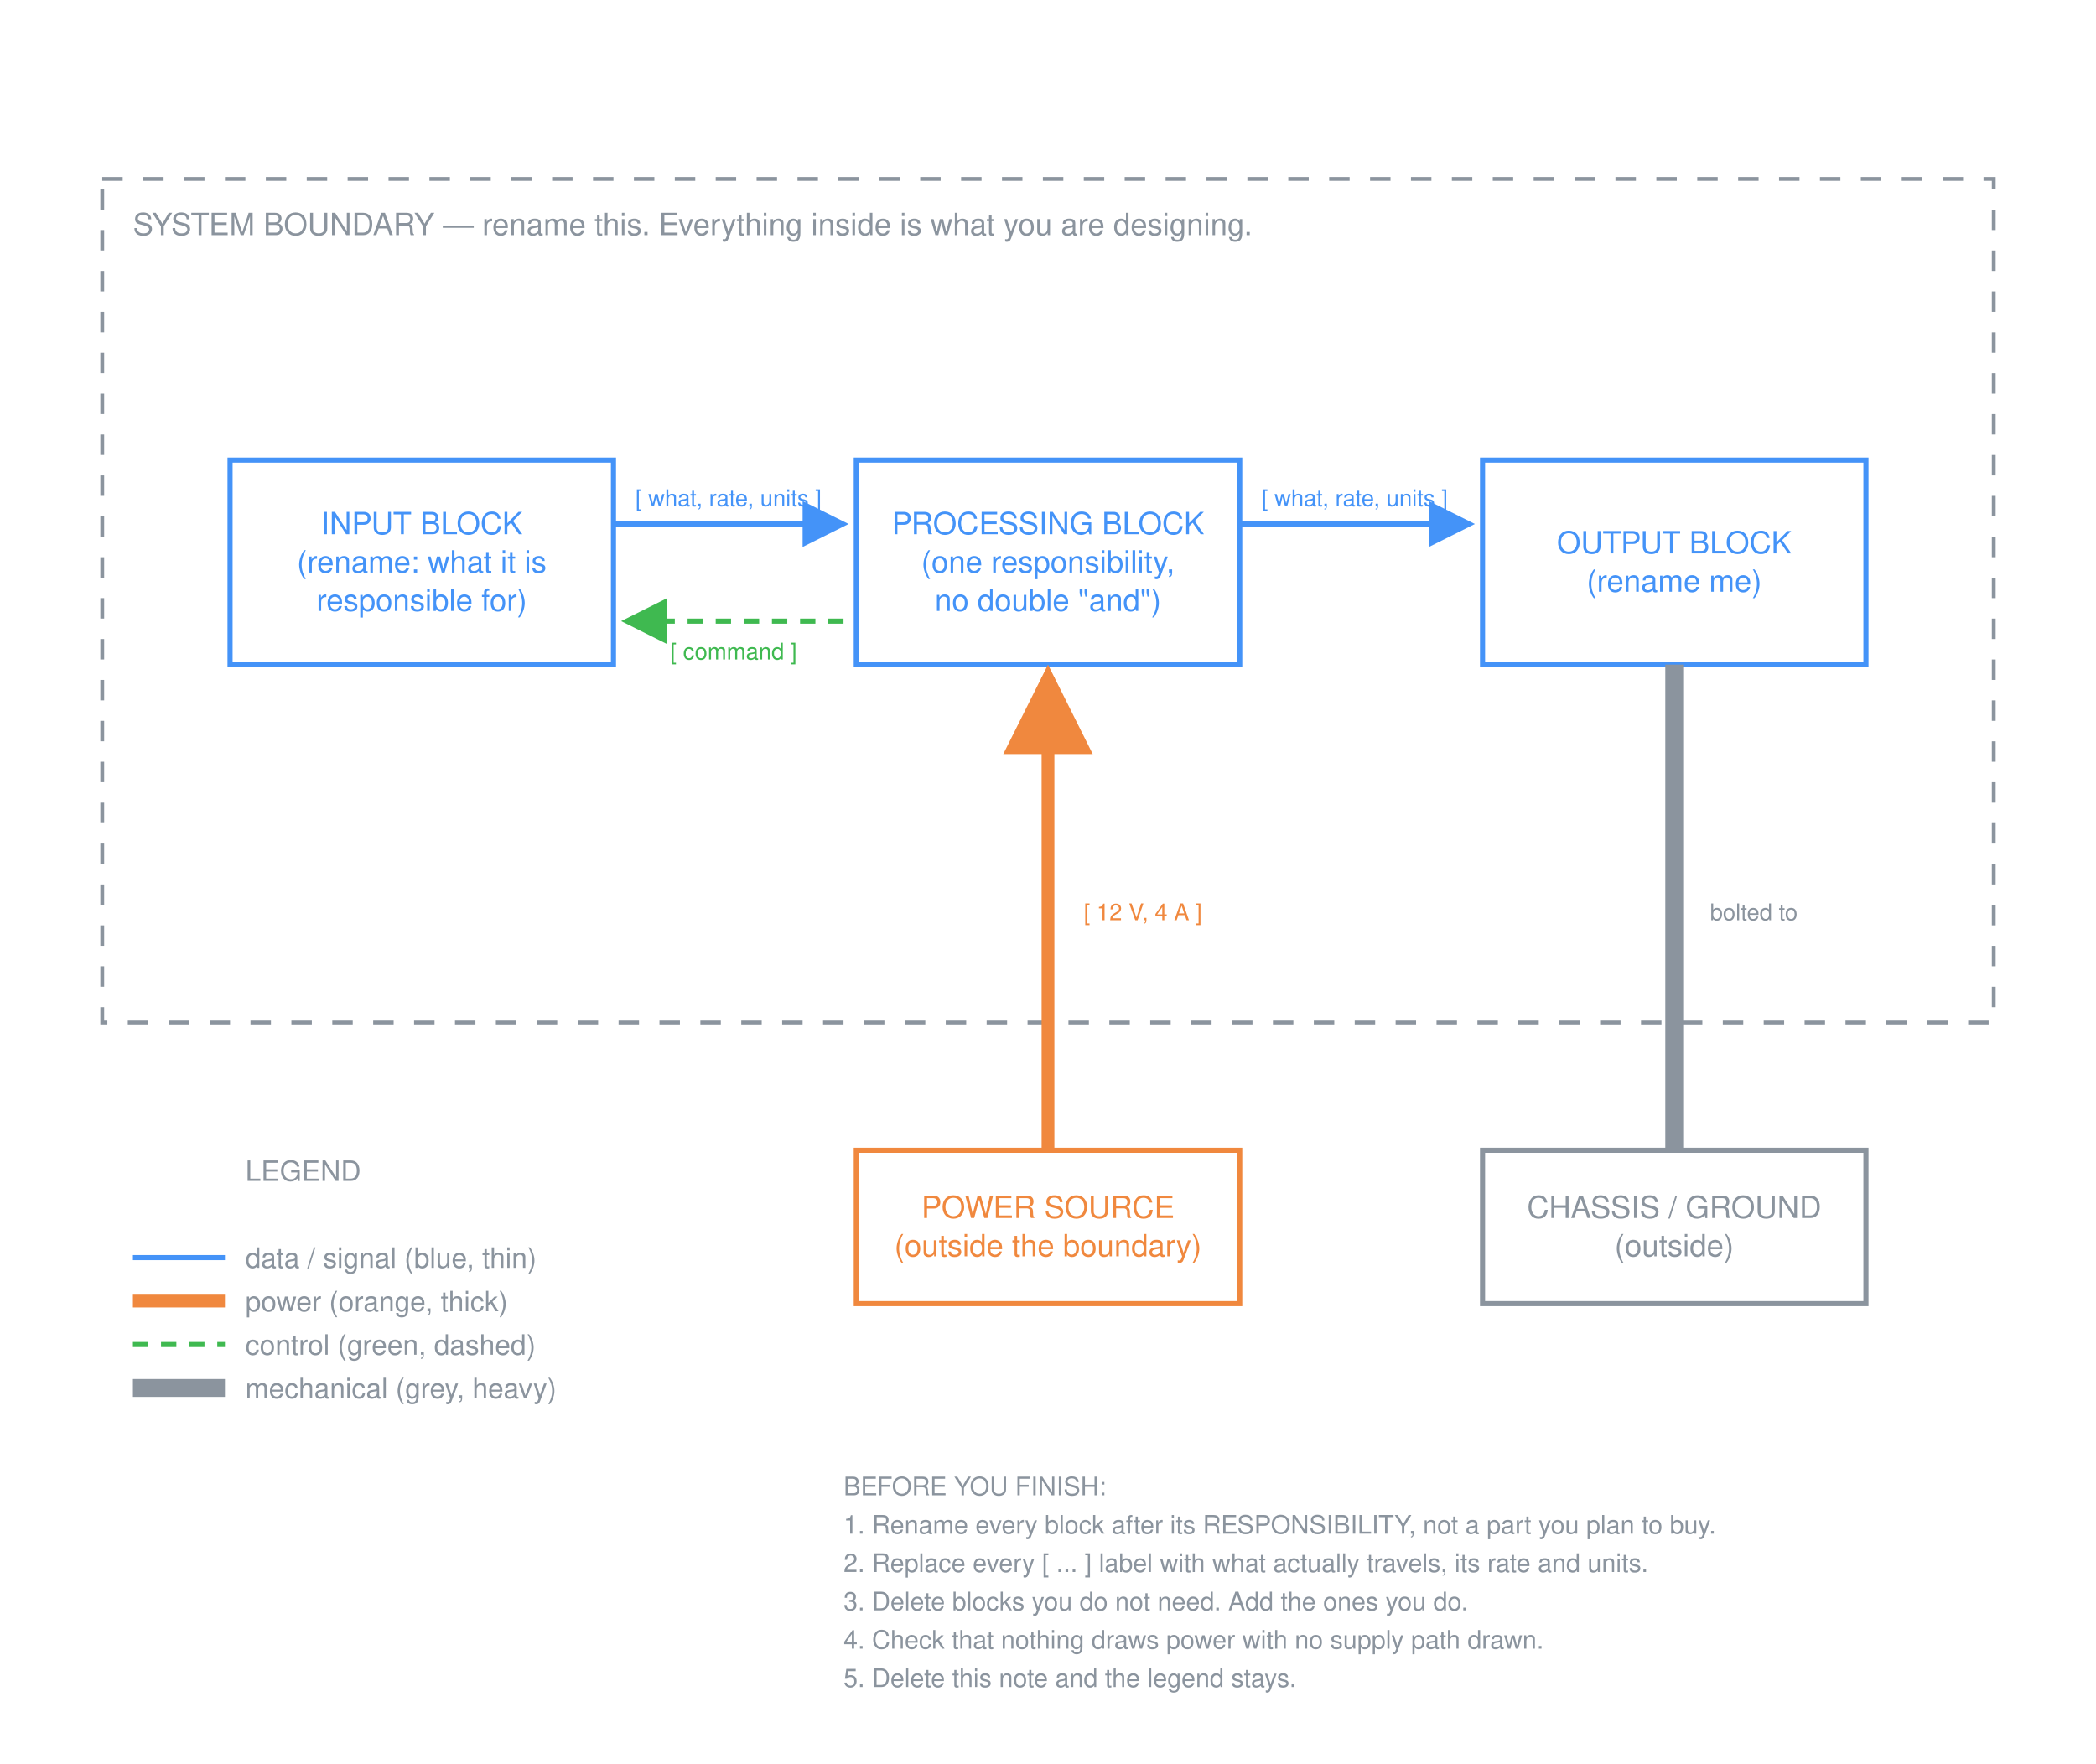
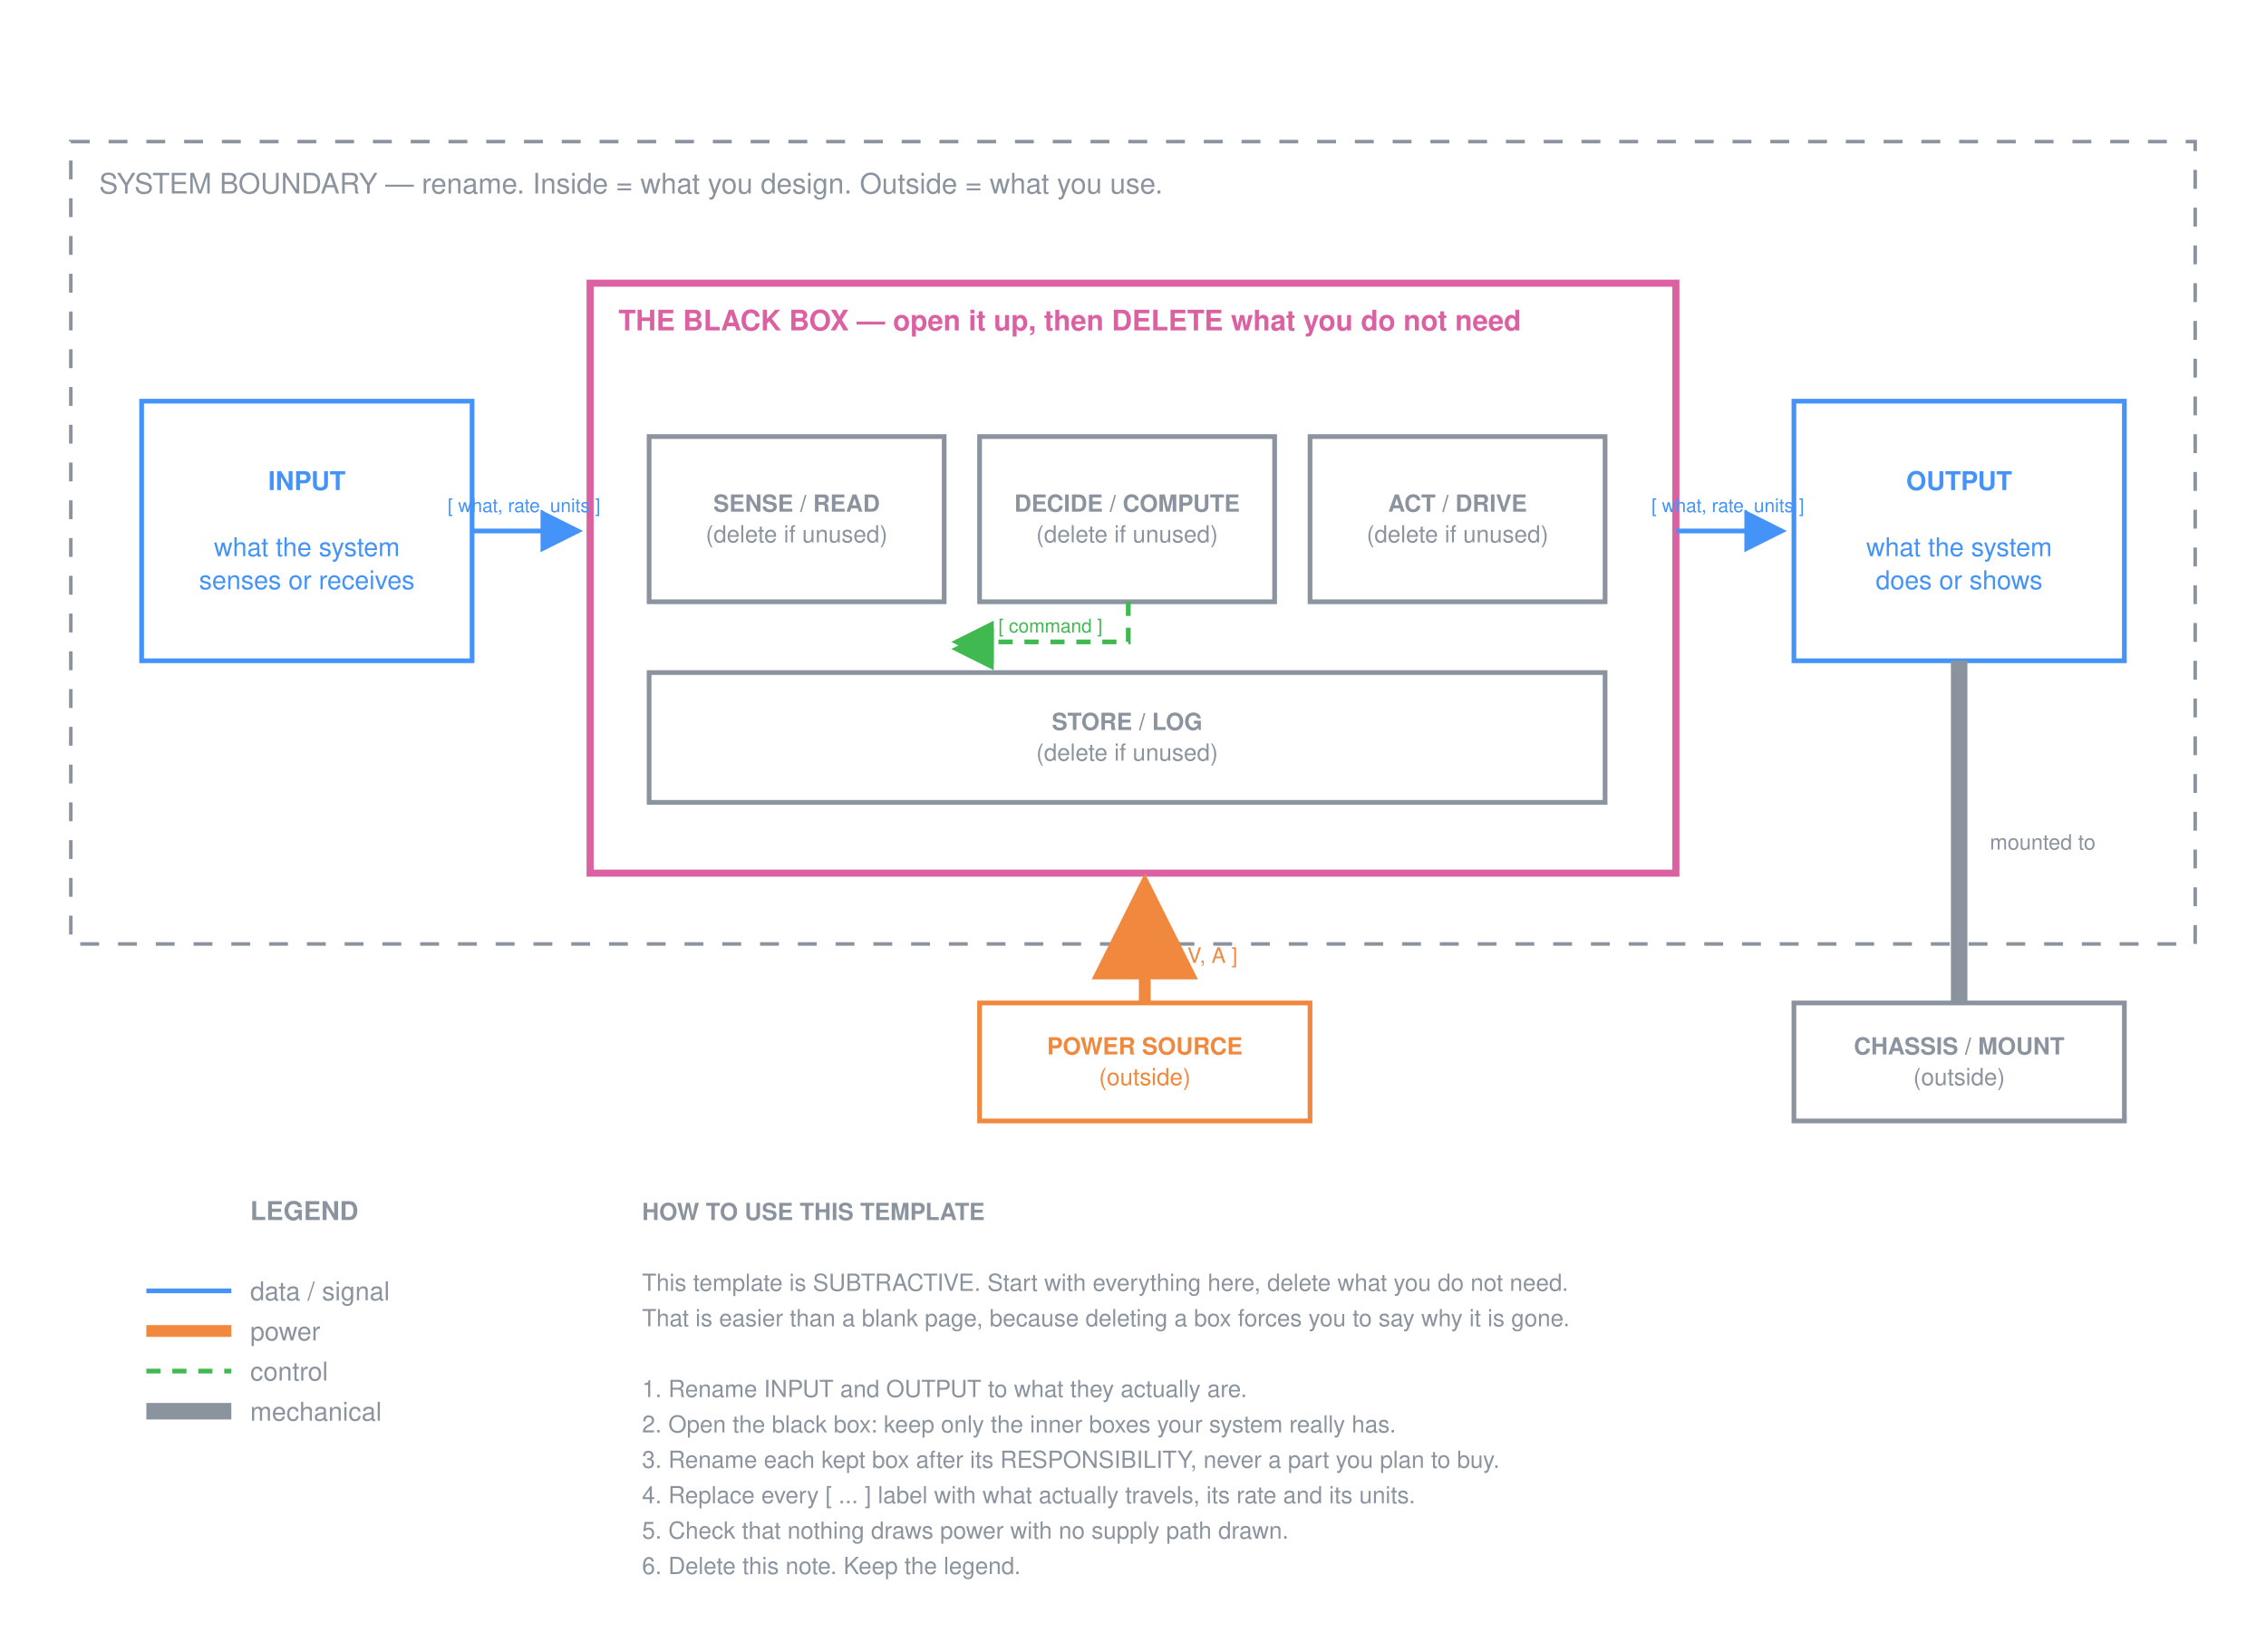
- <svg xmlns="http://www.w3.org/2000/svg" width="820" height="690" viewBox="0 0 820 690" content="&lt;mxfile host=&quot;app.diagrams.net&quot; type=&quot;device&quot;&gt;&lt;diagram id=&quot;starter&quot; name=&quot;Page-1&quot;&gt;&lt;mxGraphModel dx=&quot;1100&quot; dy=&quot;700&quot; grid=&quot;1&quot; gridSize=&quot;10&quot; guides=&quot;1&quot; tooltips=&quot;1&quot; connect=&quot;1&quot; arrows=&quot;1&quot; fold=&quot;1&quot; page=&quot;1&quot; pageScale=&quot;1&quot; pageWidth=&quot;850&quot; pageHeight=&quot;1100&quot; math=&quot;0&quot; shadow=&quot;0&quot;&gt;&lt;root&gt;&lt;mxCell id=&quot;0&quot;/&gt;&lt;mxCell id=&quot;1&quot; parent=&quot;0&quot;/&gt;&lt;mxCell id=&quot;bnd&quot; value=&quot;SYSTEM BOUNDARY &amp;#8212; rename this. Everything inside is what you are designing.&quot; style=&quot;rounded=0;whiteSpace=wrap;html=1;dashed=1;dashPattern=8 8;fillColor=none;strokeColor=#8b949e;fontColor=#8b949e;verticalAlign=top;align=left;spacingLeft=10;spacingTop=6;fontSize=12;&quot; vertex=&quot;1&quot; parent=&quot;1&quot;&gt;&lt;mxGeometry x=&quot;40&quot; y=&quot;70&quot; width=&quot;740&quot; height=&quot;330&quot; as=&quot;geometry&quot;/&gt;&lt;/mxCell&gt;&lt;mxCell id=&quot;inp&quot; value=&quot;INPUT BLOCK&amp;#10;(rename: what it is responsible for)&quot; style=&quot;rounded=0;whiteSpace=wrap;html=1;fillColor=none;strokeWidth=2;strokeColor=#4493f8;fontColor=#4493f8;&quot; vertex=&quot;1&quot; parent=&quot;1&quot;&gt;&lt;mxGeometry x=&quot;90&quot; y=&quot;180&quot; width=&quot;150&quot; height=&quot;80&quot; as=&quot;geometry&quot;/&gt;&lt;/mxCell&gt;&lt;mxCell id=&quot;prc&quot; value=&quot;PROCESSING BLOCK&amp;#10;(one responsibility, no double &amp;quot;and&amp;quot;)&quot; style=&quot;rounded=0;whiteSpace=wrap;html=1;fillColor=none;strokeWidth=2;strokeColor=#4493f8;fontColor=#4493f8;&quot; vertex=&quot;1&quot; parent=&quot;1&quot;&gt;&lt;mxGeometry x=&quot;335&quot; y=&quot;180&quot; width=&quot;150&quot; height=&quot;80&quot; as=&quot;geometry&quot;/&gt;&lt;/mxCell&gt;&lt;mxCell id=&quot;out&quot; value=&quot;OUTPUT BLOCK&amp;#10;(rename me)&quot; style=&quot;rounded=0;whiteSpace=wrap;html=1;fillColor=none;strokeWidth=2;strokeColor=#4493f8;fontColor=#4493f8;&quot; vertex=&quot;1&quot; parent=&quot;1&quot;&gt;&lt;mxGeometry x=&quot;580&quot; y=&quot;180&quot; width=&quot;150&quot; height=&quot;80&quot; as=&quot;geometry&quot;/&gt;&lt;/mxCell&gt;&lt;mxCell id=&quot;pwr&quot; value=&quot;POWER SOURCE&amp;#10;(outside the boundary)&quot; style=&quot;rounded=0;whiteSpace=wrap;html=1;fillColor=none;strokeWidth=2;strokeColor=#f0883e;fontColor=#f0883e;&quot; vertex=&quot;1&quot; parent=&quot;1&quot;&gt;&lt;mxGeometry x=&quot;335&quot; y=&quot;450&quot; width=&quot;150&quot; height=&quot;60&quot; as=&quot;geometry&quot;/&gt;&lt;/mxCell&gt;&lt;mxCell id=&quot;chs&quot; value=&quot;CHASSIS / GROUND&amp;#10;(outside)&quot; style=&quot;rounded=0;whiteSpace=wrap;html=1;fillColor=none;strokeWidth=2;strokeColor=#8b949e;fontColor=#8b949e;&quot; vertex=&quot;1&quot; parent=&quot;1&quot;&gt;&lt;mxGeometry x=&quot;580&quot; y=&quot;450&quot; width=&quot;150&quot; height=&quot;60&quot; as=&quot;geometry&quot;/&gt;&lt;/mxCell&gt;&lt;mxCell id=&quot;e1&quot; value=&quot;[ what, rate, units ]&quot; style=&quot;edgeStyle=orthogonalEdgeStyle;html=1;strokeColor=#4493f8;strokeWidth=2;fontColor=#4493f8;fontSize=10;&quot; edge=&quot;1&quot; parent=&quot;1&quot; source=&quot;inp&quot; target=&quot;prc&quot;&gt;&lt;mxGeometry relative=&quot;1&quot; as=&quot;geometry&quot;/&gt;&lt;/mxCell&gt;&lt;mxCell id=&quot;e2&quot; value=&quot;[ what, rate, units ]&quot; style=&quot;edgeStyle=orthogonalEdgeStyle;html=1;strokeColor=#4493f8;strokeWidth=2;fontColor=#4493f8;fontSize=10;&quot; edge=&quot;1&quot; parent=&quot;1&quot; source=&quot;prc&quot; target=&quot;out&quot;&gt;&lt;mxGeometry relative=&quot;1&quot; as=&quot;geometry&quot;/&gt;&lt;/mxCell&gt;&lt;mxCell id=&quot;e3&quot; value=&quot;[ command ]&quot; style=&quot;edgeStyle=orthogonalEdgeStyle;html=1;strokeColor=#3fb950;strokeWidth=2;dashed=1;fontColor=#3fb950;fontSize=10;&quot; edge=&quot;1&quot; parent=&quot;1&quot; source=&quot;prc&quot; target=&quot;inp&quot;&gt;&lt;mxGeometry relative=&quot;1&quot; as=&quot;geometry&quot;/&gt;&lt;/mxCell&gt;&lt;mxCell id=&quot;e4&quot; value=&quot;[ 12 V, 4 A ]&quot; style=&quot;edgeStyle=orthogonalEdgeStyle;html=1;strokeColor=#f0883e;strokeWidth=5;fontColor=#f0883e;fontSize=10;&quot; edge=&quot;1&quot; parent=&quot;1&quot; source=&quot;pwr&quot; target=&quot;prc&quot;&gt;&lt;mxGeometry relative=&quot;1&quot; as=&quot;geometry&quot;/&gt;&lt;/mxCell&gt;&lt;mxCell id=&quot;e5&quot; value=&quot;bolted to&quot; style=&quot;edgeStyle=orthogonalEdgeStyle;html=1;strokeColor=#8b949e;strokeWidth=7;endArrow=none;fontColor=#8b949e;fontSize=10;&quot; edge=&quot;1&quot; parent=&quot;1&quot; source=&quot;out&quot; target=&quot;chs&quot;&gt;&lt;mxGeometry relative=&quot;1&quot; as=&quot;geometry&quot;/&gt;&lt;/mxCell&gt;&lt;mxCell id=&quot;lgd&quot; value=&quot;LEGEND&amp;#10;&amp;#10;&amp;#8212;&amp;#8212;  data / signal  (blue, thin)&amp;#10;&amp;#9608;&amp;#9608;&amp;#9608;  power  (orange, thick)&amp;#10;- - -  control  (green, dashed)&amp;#10;&amp;#9644;&amp;#9644;&amp;#9644;  mechanical  (grey, heavy)&quot; style=&quot;text;html=1;align=left;verticalAlign=top;fontColor=#8b949e;fontSize=11;&quot; vertex=&quot;1&quot; parent=&quot;1&quot;&gt;&lt;mxGeometry x=&quot;50&quot; y=&quot;450&quot; width=&quot;240&quot; height=&quot;110&quot; as=&quot;geometry&quot;/&gt;&lt;/mxCell&gt;&lt;mxCell id=&quot;todo&quot; value=&quot;BEFORE YOU FINISH:&amp;#10;1. Rename every block after its RESPONSIBILITY, not a part.&amp;#10;2. Replace every [ ... ] label with what actually travels.&amp;#10;3. Delete blocks you do not need. Add the ones you do.&amp;#10;4. Check nothing draws power with no supply path.&amp;#10;5. Delete this note.&quot; style=&quot;text;html=1;align=left;verticalAlign=top;fontColor=#8b949e;fontSize=11;&quot; vertex=&quot;1&quot; parent=&quot;1&quot;&gt;&lt;mxGeometry x=&quot;330&quot; y=&quot;530&quot; width=&quot;450&quot; height=&quot;90&quot; as=&quot;geometry&quot;/&gt;&lt;/mxCell&gt;&lt;/root&gt;&lt;/mxGraphModel&gt;&lt;/diagram&gt;&lt;/mxfile&gt;">
+ <svg xmlns="http://www.w3.org/2000/svg" width="960" height="700" viewBox="0 0 960 700" content="&lt;mxfile host=&quot;app.diagrams.net&quot; type=&quot;device&quot;&gt;&lt;diagram id=&quot;starter&quot; name=&quot;Starter&quot;&gt;&lt;mxGraphModel dx=&quot;1200&quot; dy=&quot;760&quot; grid=&quot;1&quot; gridSize=&quot;10&quot; guides=&quot;1&quot; tooltips=&quot;1&quot; connect=&quot;1&quot; arrows=&quot;1&quot; fold=&quot;1&quot; page=&quot;1&quot; pageScale=&quot;1&quot; pageWidth=&quot;1169&quot; pageHeight=&quot;826&quot; math=&quot;0&quot; shadow=&quot;0&quot;&gt;&lt;root&gt;&lt;mxCell id=&quot;0&quot;/&gt;&lt;mxCell id=&quot;1&quot; parent=&quot;0&quot;/&gt;&lt;mxCell id=&quot;bnd&quot; value=&quot;SYSTEM BOUNDARY &amp;#8212; rename. Inside = what you design. Outside = what you use.&quot; style=&quot;rounded=0;whiteSpace=wrap;html=1;dashed=1;dashPattern=8 8;fillColor=none;strokeColor=#8b949e;fontColor=#8b949e;verticalAlign=top;align=left;spacingLeft=10;spacingTop=6;fontSize=12;&quot; vertex=&quot;1&quot; parent=&quot;1&quot;&gt;&lt;mxGeometry x=&quot;30&quot; y=&quot;60&quot; width=&quot;900&quot; height=&quot;340&quot; as=&quot;geometry&quot;/&gt;&lt;/mxCell&gt;&lt;mxCell id=&quot;in&quot; value=&quot;INPUT&amp;#10;&amp;#10;what the system&amp;#10;senses or receives&quot; style=&quot;rounded=0;whiteSpace=wrap;html=1;fillColor=none;strokeWidth=2;strokeColor=#4493f8;fontColor=#4493f8;&quot; vertex=&quot;1&quot; parent=&quot;1&quot;&gt;&lt;mxGeometry x=&quot;60&quot; y=&quot;170&quot; width=&quot;140&quot; height=&quot;110&quot; as=&quot;geometry&quot;/&gt;&lt;/mxCell&gt;&lt;mxCell id=&quot;bb&quot; value=&quot;THE BLACK BOX &amp;#8212; open it up, then DELETE what you do not need&quot; style=&quot;rounded=0;whiteSpace=wrap;html=1;fillColor=none;strokeWidth=3;strokeColor=#db61a2;fontColor=#db61a2;verticalAlign=top;align=left;spacingLeft=10;spacingTop=6;fontSize=12;&quot; vertex=&quot;1&quot; parent=&quot;1&quot;&gt;&lt;mxGeometry x=&quot;250&quot; y=&quot;120&quot; width=&quot;460&quot; height=&quot;250&quot; as=&quot;geometry&quot;/&gt;&lt;/mxCell&gt;&lt;mxCell id=&quot;out&quot; value=&quot;OUTPUT&amp;#10;&amp;#10;what the system&amp;#10;does or shows&quot; style=&quot;rounded=0;whiteSpace=wrap;html=1;fillColor=none;strokeWidth=2;strokeColor=#4493f8;fontColor=#4493f8;&quot; vertex=&quot;1&quot; parent=&quot;1&quot;&gt;&lt;mxGeometry x=&quot;760&quot; y=&quot;170&quot; width=&quot;140&quot; height=&quot;110&quot; as=&quot;geometry&quot;/&gt;&lt;/mxCell&gt;&lt;mxCell id=&quot;s1&quot; value=&quot;SENSE / READ&amp;#10;(delete if unused)&quot; style=&quot;rounded=0;whiteSpace=wrap;html=1;fillColor=none;strokeWidth=2;strokeColor=#8b949e;fontColor=#8b949e;&quot; vertex=&quot;1&quot; parent=&quot;1&quot;&gt;&lt;mxGeometry x=&quot;275&quot; y=&quot;185&quot; width=&quot;125&quot; height=&quot;70&quot; as=&quot;geometry&quot;/&gt;&lt;/mxCell&gt;&lt;mxCell id=&quot;s2&quot; value=&quot;DECIDE / COMPUTE&amp;#10;(delete if unused)&quot; style=&quot;rounded=0;whiteSpace=wrap;html=1;fillColor=none;strokeWidth=2;strokeColor=#8b949e;fontColor=#8b949e;&quot; vertex=&quot;1&quot; parent=&quot;1&quot;&gt;&lt;mxGeometry x=&quot;415&quot; y=&quot;185&quot; width=&quot;125&quot; height=&quot;70&quot; as=&quot;geometry&quot;/&gt;&lt;/mxCell&gt;&lt;mxCell id=&quot;s3&quot; value=&quot;ACT / DRIVE&amp;#10;(delete if unused)&quot; style=&quot;rounded=0;whiteSpace=wrap;html=1;fillColor=none;strokeWidth=2;strokeColor=#8b949e;fontColor=#8b949e;&quot; vertex=&quot;1&quot; parent=&quot;1&quot;&gt;&lt;mxGeometry x=&quot;555&quot; y=&quot;185&quot; width=&quot;125&quot; height=&quot;70&quot; as=&quot;geometry&quot;/&gt;&lt;/mxCell&gt;&lt;mxCell id=&quot;s4&quot; value=&quot;STORE / LOG  (delete if unused)&quot; style=&quot;rounded=0;whiteSpace=wrap;html=1;fillColor=none;strokeWidth=2;strokeColor=#8b949e;fontColor=#8b949e;&quot; vertex=&quot;1&quot; parent=&quot;1&quot;&gt;&lt;mxGeometry x=&quot;275&quot; y=&quot;285&quot; width=&quot;405&quot; height=&quot;55&quot; as=&quot;geometry&quot;/&gt;&lt;/mxCell&gt;&lt;mxCell id=&quot;pwr&quot; value=&quot;POWER SOURCE&amp;#10;(outside)&quot; style=&quot;rounded=0;whiteSpace=wrap;html=1;fillColor=none;strokeWidth=2;strokeColor=#f0883e;fontColor=#f0883e;&quot; vertex=&quot;1&quot; parent=&quot;1&quot;&gt;&lt;mxGeometry x=&quot;415&quot; y=&quot;425&quot; width=&quot;140&quot; height=&quot;50&quot; as=&quot;geometry&quot;/&gt;&lt;/mxCell&gt;&lt;mxCell id=&quot;chs&quot; value=&quot;CHASSIS / MOUNT&amp;#10;(outside)&quot; style=&quot;rounded=0;whiteSpace=wrap;html=1;fillColor=none;strokeWidth=2;strokeColor=#8b949e;fontColor=#8b949e;&quot; vertex=&quot;1&quot; parent=&quot;1&quot;&gt;&lt;mxGeometry x=&quot;760&quot; y=&quot;425&quot; width=&quot;140&quot; height=&quot;50&quot; as=&quot;geometry&quot;/&gt;&lt;/mxCell&gt;&lt;mxCell id=&quot;e1&quot; value=&quot;[ what, rate, units ]&quot; style=&quot;edgeStyle=orthogonalEdgeStyle;html=1;strokeColor=#4493f8;strokeWidth=2;dashed=0;fontColor=#4493f8;fontSize=10;&quot; edge=&quot;1&quot; parent=&quot;1&quot; source=&quot;in&quot; target=&quot;bb&quot;&gt;&lt;mxGeometry relative=&quot;1&quot; as=&quot;geometry&quot;/&gt;&lt;/mxCell&gt;&lt;mxCell id=&quot;e2&quot; value=&quot;[ what, rate, units ]&quot; style=&quot;edgeStyle=orthogonalEdgeStyle;html=1;strokeColor=#4493f8;strokeWidth=2;dashed=0;fontColor=#4493f8;fontSize=10;&quot; edge=&quot;1&quot; parent=&quot;1&quot; source=&quot;bb&quot; target=&quot;out&quot;&gt;&lt;mxGeometry relative=&quot;1&quot; as=&quot;geometry&quot;/&gt;&lt;/mxCell&gt;&lt;mxCell id=&quot;e3&quot; value=&quot;[ command ]&quot; style=&quot;edgeStyle=orthogonalEdgeStyle;html=1;strokeColor=#3fb950;strokeWidth=2;dashed=1;fontColor=#3fb950;fontSize=10;&quot; edge=&quot;1&quot; parent=&quot;1&quot; source=&quot;s2&quot; target=&quot;s1&quot;&gt;&lt;mxGeometry relative=&quot;1&quot; as=&quot;geometry&quot;/&gt;&lt;/mxCell&gt;&lt;mxCell id=&quot;e4&quot; value=&quot;[ V, A ]&quot; style=&quot;edgeStyle=orthogonalEdgeStyle;html=1;strokeColor=#f0883e;strokeWidth=5;dashed=0;fontColor=#f0883e;fontSize=10;&quot; edge=&quot;1&quot; parent=&quot;1&quot; source=&quot;pwr&quot; target=&quot;bb&quot;&gt;&lt;mxGeometry relative=&quot;1&quot; as=&quot;geometry&quot;/&gt;&lt;/mxCell&gt;&lt;mxCell id=&quot;e5&quot; value=&quot;mounted to&quot; style=&quot;edgeStyle=orthogonalEdgeStyle;html=1;strokeColor=#8b949e;strokeWidth=7;dashed=0;fontColor=#8b949e;fontSize=10;endArrow=none;&quot; edge=&quot;1&quot; parent=&quot;1&quot; source=&quot;out&quot; target=&quot;chs&quot;&gt;&lt;mxGeometry relative=&quot;1&quot; as=&quot;geometry&quot;/&gt;&lt;/mxCell&gt;&lt;mxCell id=&quot;lgd&quot; value=&quot;LEGEND&amp;#10;&amp;#10;&amp;#8212;&amp;#8212; data / signal&amp;#10;&amp;#9608;&amp;#9608;&amp;#9608; power&amp;#10;- - - control&amp;#10;&amp;#9644;&amp;#9644;&amp;#9644; mechanical&quot; style=&quot;text;html=1;align=left;verticalAlign=top;fontColor=#8b949e;fontSize=11;&quot; vertex=&quot;1&quot; parent=&quot;1&quot;&gt;&lt;mxGeometry x=&quot;60&quot; y=&quot;505&quot; width=&quot;180&quot; height=&quot;110&quot; as=&quot;geometry&quot;/&gt;&lt;/mxCell&gt;&lt;mxCell id=&quot;how&quot; value=&quot;HOW TO USE THIS TEMPLATE&amp;#10;&amp;#10;This template is SUBTRACTIVE. Start with everything, delete what you do not need.&amp;#10;That is easier than starting blank, because deleting a box forces you to say why.&amp;#10;&amp;#10;1. Rename INPUT and OUTPUT to what they actually are.&amp;#10;2. Open the black box: keep only the inner boxes your system really has.&amp;#10;3. Rename each kept box after its RESPONSIBILITY, never a part you plan to buy.&amp;#10;4. Replace every [ ... ] label with what actually travels, its rate and units.&amp;#10;5. Check nothing draws power with no supply path drawn.&amp;#10;6. Delete this note. Keep the legend.&quot; style=&quot;text;html=1;align=left;verticalAlign=top;fontColor=#8b949e;fontSize=11;&quot; vertex=&quot;1&quot; parent=&quot;1&quot;&gt;&lt;mxGeometry x=&quot;270&quot; y=&quot;505&quot; width=&quot;640&quot; height=&quot;180&quot; as=&quot;geometry&quot;/&gt;&lt;/mxCell&gt;&lt;/root&gt;&lt;/mxGraphModel&gt;&lt;/diagram&gt;&lt;/mxfile&gt;">
  <style>text{white-space:pre}</style>
-   <rect x="40" y="70" width="740" height="330" fill="none" stroke="#8b949e" stroke-width="1.5" stroke-dasharray="8 8" />
-   <text x="52" y="92" font-family="Helvetica,Arial,sans-serif" font-size="12" fill="#8b949e" text-anchor="start">SYSTEM BOUNDARY — rename this. Everything inside is what you are designing.</text>
-   <rect x="90" y="180" width="150" height="80" fill="none" stroke="#4493f8" stroke-width="2" />
-   <text x="165.0" y="209.0" font-family="Helvetica,Arial,sans-serif" font-size="12" fill="#4493f8" text-anchor="middle">INPUT BLOCK</text>
-   <text x="165.0" y="224.0" font-family="Helvetica,Arial,sans-serif" font-size="12" fill="#4493f8" text-anchor="middle">(rename: what it is</text>
-   <text x="165.0" y="239.0" font-family="Helvetica,Arial,sans-serif" font-size="12" fill="#4493f8" text-anchor="middle">responsible for)</text>
-   <rect x="335" y="180" width="150" height="80" fill="none" stroke="#4493f8" stroke-width="2" />
-   <text x="410.0" y="209.0" font-family="Helvetica,Arial,sans-serif" font-size="12" fill="#4493f8" text-anchor="middle">PROCESSING BLOCK</text>
-   <text x="410.0" y="224.0" font-family="Helvetica,Arial,sans-serif" font-size="12" fill="#4493f8" text-anchor="middle">(one responsibility,</text>
-   <text x="410.0" y="239.0" font-family="Helvetica,Arial,sans-serif" font-size="12" fill="#4493f8" text-anchor="middle">no double "and")</text>
-   <rect x="580" y="180" width="150" height="80" fill="none" stroke="#4493f8" stroke-width="2" />
-   <text x="655.0" y="216.5" font-family="Helvetica,Arial,sans-serif" font-size="12" fill="#4493f8" text-anchor="middle">OUTPUT BLOCK</text>
-   <text x="655.0" y="231.5" font-family="Helvetica,Arial,sans-serif" font-size="12" fill="#4493f8" text-anchor="middle">(rename me)</text>
-   <rect x="335" y="450" width="150" height="60" fill="none" stroke="#f0883e" stroke-width="2" />
-   <text x="410.0" y="476.5" font-family="Helvetica,Arial,sans-serif" font-size="12" fill="#f0883e" text-anchor="middle">POWER SOURCE</text>
-   <text x="410.0" y="491.5" font-family="Helvetica,Arial,sans-serif" font-size="12" fill="#f0883e" text-anchor="middle">(outside the boundary)</text>
-   <rect x="580" y="450" width="150" height="60" fill="none" stroke="#8b949e" stroke-width="2" />
-   <text x="655.0" y="476.5" font-family="Helvetica,Arial,sans-serif" font-size="12" fill="#8b949e" text-anchor="middle">CHASSIS / GROUND</text>
-   <text x="655.0" y="491.5" font-family="Helvetica,Arial,sans-serif" font-size="12" fill="#8b949e" text-anchor="middle">(outside)</text>
+   <rect x="30" y="60" width="900" height="340" fill="none" stroke="#8b949e" stroke-width="1.5" stroke-dasharray="8 8" />
+   <text x="42" y="82" font-family="Helvetica,Arial,sans-serif" font-size="12" fill="#8b949e" text-anchor="start" font-weight="normal">SYSTEM BOUNDARY — rename. Inside = what you design. Outside = what you use.</text>
+   <rect x="60" y="170" width="140" height="110" fill="none" stroke="#4493f8" stroke-width="2" />
+   <text x="130.0" y="207.667" font-family="Helvetica,Arial,sans-serif" font-size="11" fill="#4493f8" text-anchor="middle" font-weight="bold">INPUT</text>
+   <text x="130.0" y="221.667" font-family="Helvetica,Arial,sans-serif" font-size="11" fill="#4493f8" text-anchor="middle" font-weight="normal" />
+   <text x="130.0" y="235.667" font-family="Helvetica,Arial,sans-serif" font-size="11" fill="#4493f8" text-anchor="middle" font-weight="normal">what the system</text>
+   <text x="130.0" y="249.667" font-family="Helvetica,Arial,sans-serif" font-size="11" fill="#4493f8" text-anchor="middle" font-weight="normal">senses or receives</text>
+   <rect x="760" y="170" width="140" height="110" fill="none" stroke="#4493f8" stroke-width="2" />
+   <text x="830.0" y="207.667" font-family="Helvetica,Arial,sans-serif" font-size="11" fill="#4493f8" text-anchor="middle" font-weight="bold">OUTPUT</text>
+   <text x="830.0" y="221.667" font-family="Helvetica,Arial,sans-serif" font-size="11" fill="#4493f8" text-anchor="middle" font-weight="normal" />
+   <text x="830.0" y="235.667" font-family="Helvetica,Arial,sans-serif" font-size="11" fill="#4493f8" text-anchor="middle" font-weight="normal">what the system</text>
+   <text x="830.0" y="249.667" font-family="Helvetica,Arial,sans-serif" font-size="11" fill="#4493f8" text-anchor="middle" font-weight="normal">does or shows</text>
+   <rect x="250" y="120" width="460" height="250" fill="none" stroke="#db61a2" stroke-width="3" />
+   <text x="262" y="140" font-family="Helvetica,Arial,sans-serif" font-size="12" fill="#db61a2" text-anchor="start" font-weight="bold">THE BLACK BOX — open it up, then DELETE what you do not need</text>
+   <rect x="275" y="185" width="125" height="70" fill="none" stroke="#8b949e" stroke-width="2" />
+   <text x="337.5" y="216.833" font-family="Helvetica,Arial,sans-serif" font-size="10" fill="#8b949e" text-anchor="middle" font-weight="bold">SENSE / READ</text>
+   <text x="337.5" y="229.833" font-family="Helvetica,Arial,sans-serif" font-size="10" fill="#8b949e" text-anchor="middle" font-weight="normal">(delete if unused)</text>
+   <rect x="415" y="185" width="125" height="70" fill="none" stroke="#8b949e" stroke-width="2" />
+   <text x="477.5" y="216.833" font-family="Helvetica,Arial,sans-serif" font-size="10" fill="#8b949e" text-anchor="middle" font-weight="bold">DECIDE / COMPUTE</text>
+   <text x="477.5" y="229.833" font-family="Helvetica,Arial,sans-serif" font-size="10" fill="#8b949e" text-anchor="middle" font-weight="normal">(delete if unused)</text>
+   <rect x="555" y="185" width="125" height="70" fill="none" stroke="#8b949e" stroke-width="2" />
+   <text x="617.5" y="216.833" font-family="Helvetica,Arial,sans-serif" font-size="10" fill="#8b949e" text-anchor="middle" font-weight="bold">ACT / DRIVE</text>
+   <text x="617.5" y="229.833" font-family="Helvetica,Arial,sans-serif" font-size="10" fill="#8b949e" text-anchor="middle" font-weight="normal">(delete if unused)</text>
+   <rect x="275" y="285" width="405" height="55" fill="none" stroke="#8b949e" stroke-width="2" />
+   <text x="477.5" y="309.333" font-family="Helvetica,Arial,sans-serif" font-size="10" fill="#8b949e" text-anchor="middle" font-weight="bold">STORE / LOG</text>
+   <text x="477.5" y="322.333" font-family="Helvetica,Arial,sans-serif" font-size="10" fill="#8b949e" text-anchor="middle" font-weight="normal">(delete if unused)</text>
+   <rect x="415" y="425" width="140" height="50" fill="none" stroke="#f0883e" stroke-width="2" />
+   <text x="485.0" y="446.833" font-family="Helvetica,Arial,sans-serif" font-size="10" fill="#f0883e" text-anchor="middle" font-weight="bold">POWER SOURCE</text>
+   <text x="485.0" y="459.833" font-family="Helvetica,Arial,sans-serif" font-size="10" fill="#f0883e" text-anchor="middle" font-weight="normal">(outside)</text>
+   <rect x="760" y="425" width="140" height="50" fill="none" stroke="#8b949e" stroke-width="2" />
+   <text x="830.0" y="446.833" font-family="Helvetica,Arial,sans-serif" font-size="10" fill="#8b949e" text-anchor="middle" font-weight="bold">CHASSIS / MOUNT</text>
+   <text x="830.0" y="459.833" font-family="Helvetica,Arial,sans-serif" font-size="10" fill="#8b949e" text-anchor="middle" font-weight="normal">(outside)</text>
  <defs>
-     <marker id="ad" markerWidth="9" markerHeight="9" refX="8" refY="4.5" orient="auto">
+     <marker id="md" markerWidth="9" markerHeight="9" refX="8" refY="4.5" orient="auto">
      <path d="M0,0 L9,4.5 L0,9 z" fill="#4493f8" />
    </marker>
-     <marker id="ac" markerWidth="9" markerHeight="9" refX="8" refY="4.5" orient="auto">
+     <marker id="mc" markerWidth="9" markerHeight="9" refX="8" refY="4.5" orient="auto">
      <path d="M0,0 L9,4.5 L0,9 z" fill="#3fb950" />
    </marker>
-     <marker id="ap" markerWidth="7" markerHeight="7" refX="6" refY="3.5" orient="auto">
-       <path d="M0,0 L7,3.5 L0,7 z" fill="#f0883e" />
+     <marker id="mp" markerWidth="9" markerHeight="9" refX="8" refY="4.5" orient="auto">
+       <path d="M0,0 L9,4.5 L0,9 z" fill="#f0883e" />
    </marker>
  </defs>
-   <line x1="240" y1="205" x2="330" y2="205" stroke="#4493f8" stroke-width="2" marker-end="url(#ad)" />
-   <text x="285" y="198" font-family="Helvetica,Arial,sans-serif" font-size="9" fill="#4493f8" text-anchor="middle">[ what, rate, units ]</text>
-   <line x1="485" y1="205" x2="575" y2="205" stroke="#4493f8" stroke-width="2" marker-end="url(#ad)" />
-   <text x="530" y="198" font-family="Helvetica,Arial,sans-serif" font-size="9" fill="#4493f8" text-anchor="middle">[ what, rate, units ]</text>
-   <line x1="330" y1="243" x2="245" y2="243" stroke="#3fb950" stroke-width="2" stroke-dasharray="6 5" marker-end="url(#ac)" />
-   <text x="287" y="258" font-family="Helvetica,Arial,sans-serif" font-size="9" fill="#3fb950" text-anchor="middle">[ command ]</text>
-   <line x1="410" y1="450" x2="410" y2="265" stroke="#f0883e" stroke-width="5" marker-end="url(#ap)" />
-   <text x="424" y="360" font-family="Helvetica,Arial,sans-serif" font-size="9" fill="#f0883e" text-anchor="start">[ 12 V, 4 A ]</text>
-   <line x1="655" y1="260" x2="655" y2="450" stroke="#8b949e" stroke-width="7" />
-   <text x="669" y="360" font-family="Helvetica,Arial,sans-serif" font-size="9" fill="#8b949e" text-anchor="start">bolted to</text>
-   <text x="96" y="462" font-family="Helvetica,Arial,sans-serif" font-size="11" fill="#8b949e" text-anchor="start">LEGEND</text>
-   <text x="96" y="479" font-family="Helvetica,Arial,sans-serif" font-size="11" fill="#8b949e" text-anchor="start" />
-   <text x="96" y="496" font-family="Helvetica,Arial,sans-serif" font-size="11" fill="#8b949e" text-anchor="start">data / signal   (blue, thin)</text>
-   <text x="96" y="513" font-family="Helvetica,Arial,sans-serif" font-size="11" fill="#8b949e" text-anchor="start">power   (orange, thick)</text>
-   <text x="96" y="530" font-family="Helvetica,Arial,sans-serif" font-size="11" fill="#8b949e" text-anchor="start">control   (green, dashed)</text>
-   <text x="96" y="547" font-family="Helvetica,Arial,sans-serif" font-size="11" fill="#8b949e" text-anchor="start">mechanical   (grey, heavy)</text>
-   <line x1="52" y1="492" x2="88" y2="492" stroke="#4493f8" stroke-width="2" />
-   <line x1="52" y1="509" x2="88" y2="509" stroke="#f0883e" stroke-width="5" />
-   <line x1="52" y1="526" x2="88" y2="526" stroke="#3fb950" stroke-width="2" stroke-dasharray="6 5" />
-   <line x1="52" y1="543" x2="88" y2="543" stroke="#8b949e" stroke-width="7" />
-   <text x="330" y="585" font-family="Helvetica,Arial,sans-serif" font-size="10" fill="#8b949e" text-anchor="start">BEFORE YOU FINISH:</text>
-   <text x="330" y="600" font-family="Helvetica,Arial,sans-serif" font-size="10" fill="#8b949e" text-anchor="start">1. Rename every block after its RESPONSIBILITY, not a part you plan to buy.</text>
-   <text x="330" y="615" font-family="Helvetica,Arial,sans-serif" font-size="10" fill="#8b949e" text-anchor="start">2. Replace every [ ... ] label with what actually travels, its rate and units.</text>
-   <text x="330" y="630" font-family="Helvetica,Arial,sans-serif" font-size="10" fill="#8b949e" text-anchor="start">3. Delete blocks you do not need. Add the ones you do.</text>
-   <text x="330" y="645" font-family="Helvetica,Arial,sans-serif" font-size="10" fill="#8b949e" text-anchor="start">4. Check that nothing draws power with no supply path drawn.</text>
-   <text x="330" y="660" font-family="Helvetica,Arial,sans-serif" font-size="10" fill="#8b949e" text-anchor="start">5. Delete this note and the legend stays.</text>
+   <line x1="200" y1="225" x2="245" y2="225" stroke="#4493f8" stroke-width="2" marker-end="url(#md)" />
+   <text x="222" y="217" font-family="Helvetica,Arial,sans-serif" font-size="8" fill="#4493f8" text-anchor="middle" font-weight="normal">[ what, rate, units ]</text>
+   <line x1="710" y1="225" x2="755" y2="225" stroke="#4493f8" stroke-width="2" marker-end="url(#md)" />
+   <text x="732" y="217" font-family="Helvetica,Arial,sans-serif" font-size="8" fill="#4493f8" text-anchor="middle" font-weight="normal">[ what, rate, units ]</text>
+   <line x1="415" y1="275" x2="405" y2="275" stroke="#3fb950" stroke-width="2" stroke-dasharray="6 5" marker-end="url(#mc)" />
+   <path d="M478 255 L478 272 L405 272" fill="none" stroke="#3fb950" stroke-width="2" stroke-dasharray="6 5" marker-end="url(#mc)" />
+   <text x="445" y="268" font-family="Helvetica,Arial,sans-serif" font-size="8" fill="#3fb950" text-anchor="middle" font-weight="normal">[ command ]</text>
+   <line x1="485" y1="425" x2="485" y2="375" stroke="#f0883e" stroke-width="5" marker-end="url(#mp)" />
+   <text x="498" y="408" font-family="Helvetica,Arial,sans-serif" font-size="9" fill="#f0883e" text-anchor="start" font-weight="normal">[ V, A ]</text>
+   <line x1="830" y1="280" x2="830" y2="425" stroke="#8b949e" stroke-width="7" />
+   <text x="843" y="360" font-family="Helvetica,Arial,sans-serif" font-size="9" fill="#8b949e" text-anchor="start" font-weight="normal">mounted to</text>
+   <text x="106" y="517" font-family="Helvetica,Arial,sans-serif" font-size="11" fill="#8b949e" text-anchor="start" font-weight="bold">LEGEND</text>
+   <text x="106" y="534" font-family="Helvetica,Arial,sans-serif" font-size="11" fill="#8b949e" text-anchor="start" font-weight="normal" />
+   <text x="106" y="551" font-family="Helvetica,Arial,sans-serif" font-size="11" fill="#8b949e" text-anchor="start" font-weight="normal">data / signal</text>
+   <text x="106" y="568" font-family="Helvetica,Arial,sans-serif" font-size="11" fill="#8b949e" text-anchor="start" font-weight="normal">power</text>
+   <text x="106" y="585" font-family="Helvetica,Arial,sans-serif" font-size="11" fill="#8b949e" text-anchor="start" font-weight="normal">control</text>
+   <text x="106" y="602" font-family="Helvetica,Arial,sans-serif" font-size="11" fill="#8b949e" text-anchor="start" font-weight="normal">mechanical</text>
+   <line x1="62" y1="547" x2="98" y2="547" stroke="#4493f8" stroke-width="2" />
+   <line x1="62" y1="564" x2="98" y2="564" stroke="#f0883e" stroke-width="5" />
+   <line x1="62" y1="581" x2="98" y2="581" stroke="#3fb950" stroke-width="2" stroke-dasharray="6 5" />
+   <line x1="62" y1="598" x2="98" y2="598" stroke="#8b949e" stroke-width="7" />
+   <text x="272" y="517" font-family="Helvetica,Arial,sans-serif" font-size="10" fill="#8b949e" text-anchor="start" font-weight="bold">HOW TO USE THIS TEMPLATE</text>
+   <text x="272" y="532" font-family="Helvetica,Arial,sans-serif" font-size="10" fill="#8b949e" text-anchor="start" font-weight="normal" />
+   <text x="272" y="547" font-family="Helvetica,Arial,sans-serif" font-size="10" fill="#8b949e" text-anchor="start" font-weight="normal">This template is SUBTRACTIVE. Start with everything here, delete what you do not need.</text>
+   <text x="272" y="562" font-family="Helvetica,Arial,sans-serif" font-size="10" fill="#8b949e" text-anchor="start" font-weight="normal">That is easier than a blank page, because deleting a box forces you to say why it is gone.</text>
+   <text x="272" y="577" font-family="Helvetica,Arial,sans-serif" font-size="10" fill="#8b949e" text-anchor="start" font-weight="normal" />
+   <text x="272" y="592" font-family="Helvetica,Arial,sans-serif" font-size="10" fill="#8b949e" text-anchor="start" font-weight="normal">1.  Rename INPUT and OUTPUT to what they actually are.</text>
+   <text x="272" y="607" font-family="Helvetica,Arial,sans-serif" font-size="10" fill="#8b949e" text-anchor="start" font-weight="normal">2.  Open the black box: keep only the inner boxes your system really has.</text>
+   <text x="272" y="622" font-family="Helvetica,Arial,sans-serif" font-size="10" fill="#8b949e" text-anchor="start" font-weight="normal">3.  Rename each kept box after its RESPONSIBILITY, never a part you plan to buy.</text>
+   <text x="272" y="637" font-family="Helvetica,Arial,sans-serif" font-size="10" fill="#8b949e" text-anchor="start" font-weight="normal">4.  Replace every [ ... ] label with what actually travels, its rate and its units.</text>
+   <text x="272" y="652" font-family="Helvetica,Arial,sans-serif" font-size="10" fill="#8b949e" text-anchor="start" font-weight="normal">5.  Check that nothing draws power with no supply path drawn.</text>
+   <text x="272" y="667" font-family="Helvetica,Arial,sans-serif" font-size="10" fill="#8b949e" text-anchor="start" font-weight="normal">6.  Delete this note. Keep the legend.</text>
</svg>
